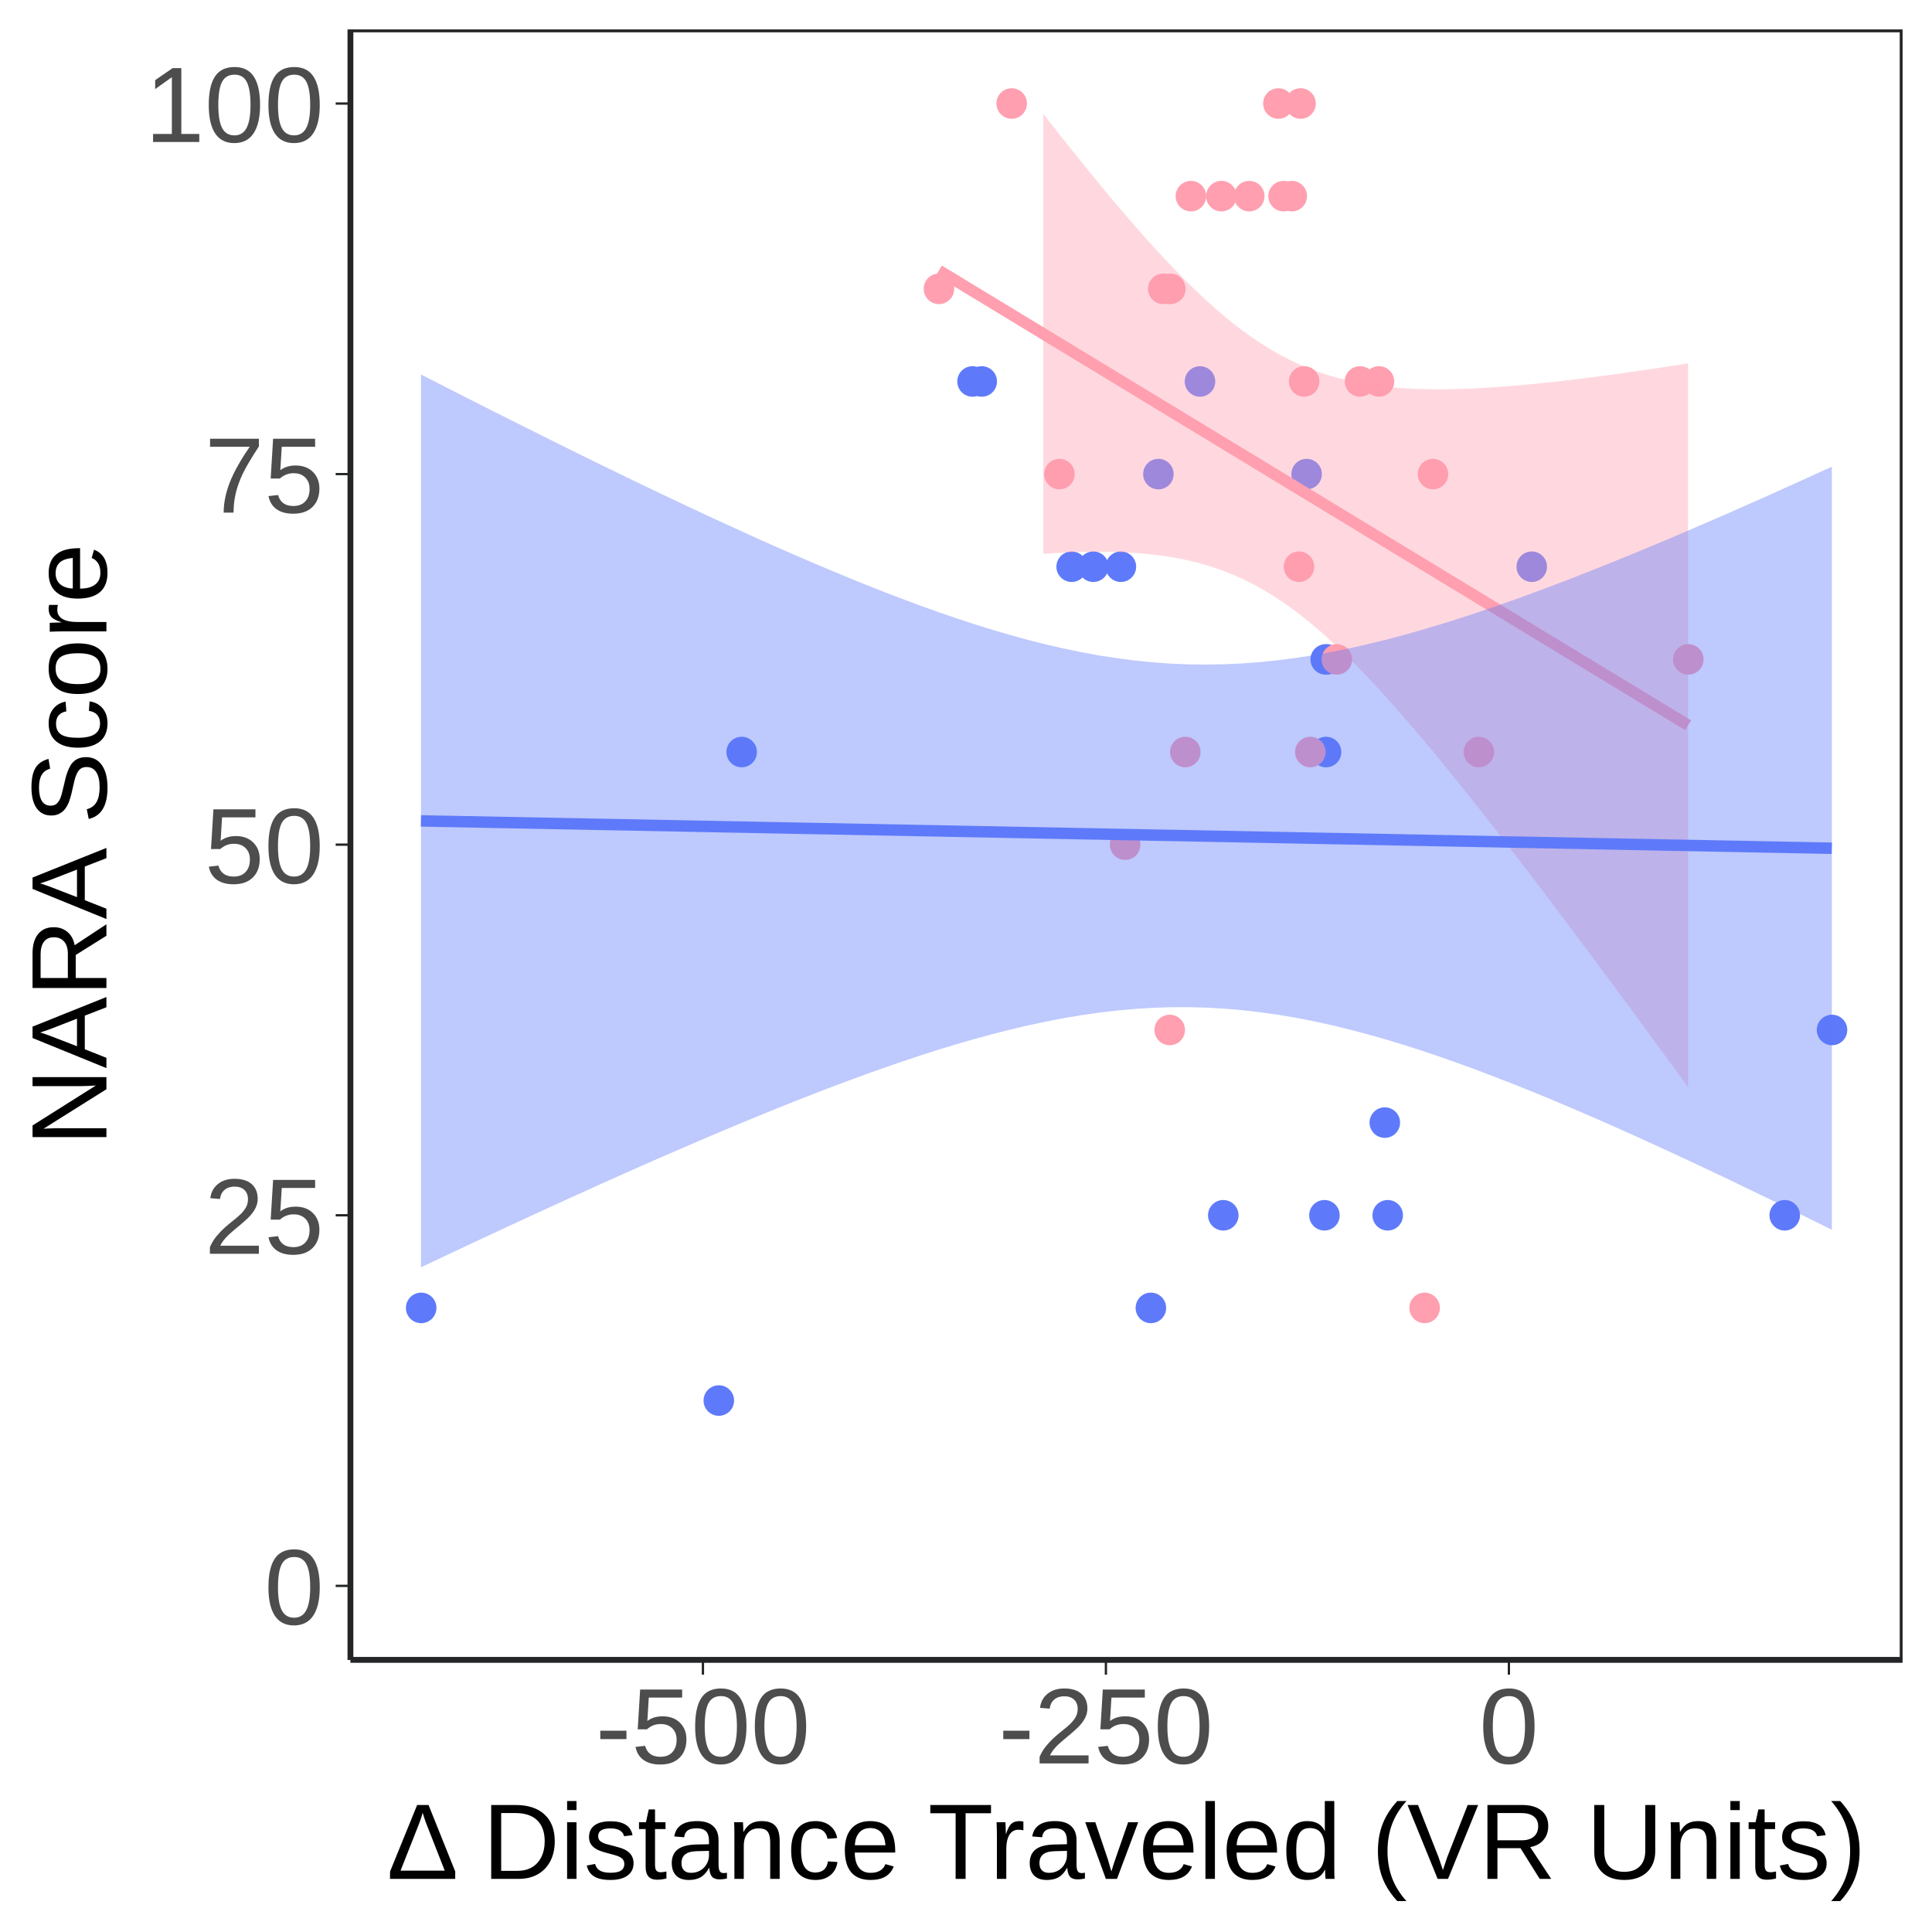
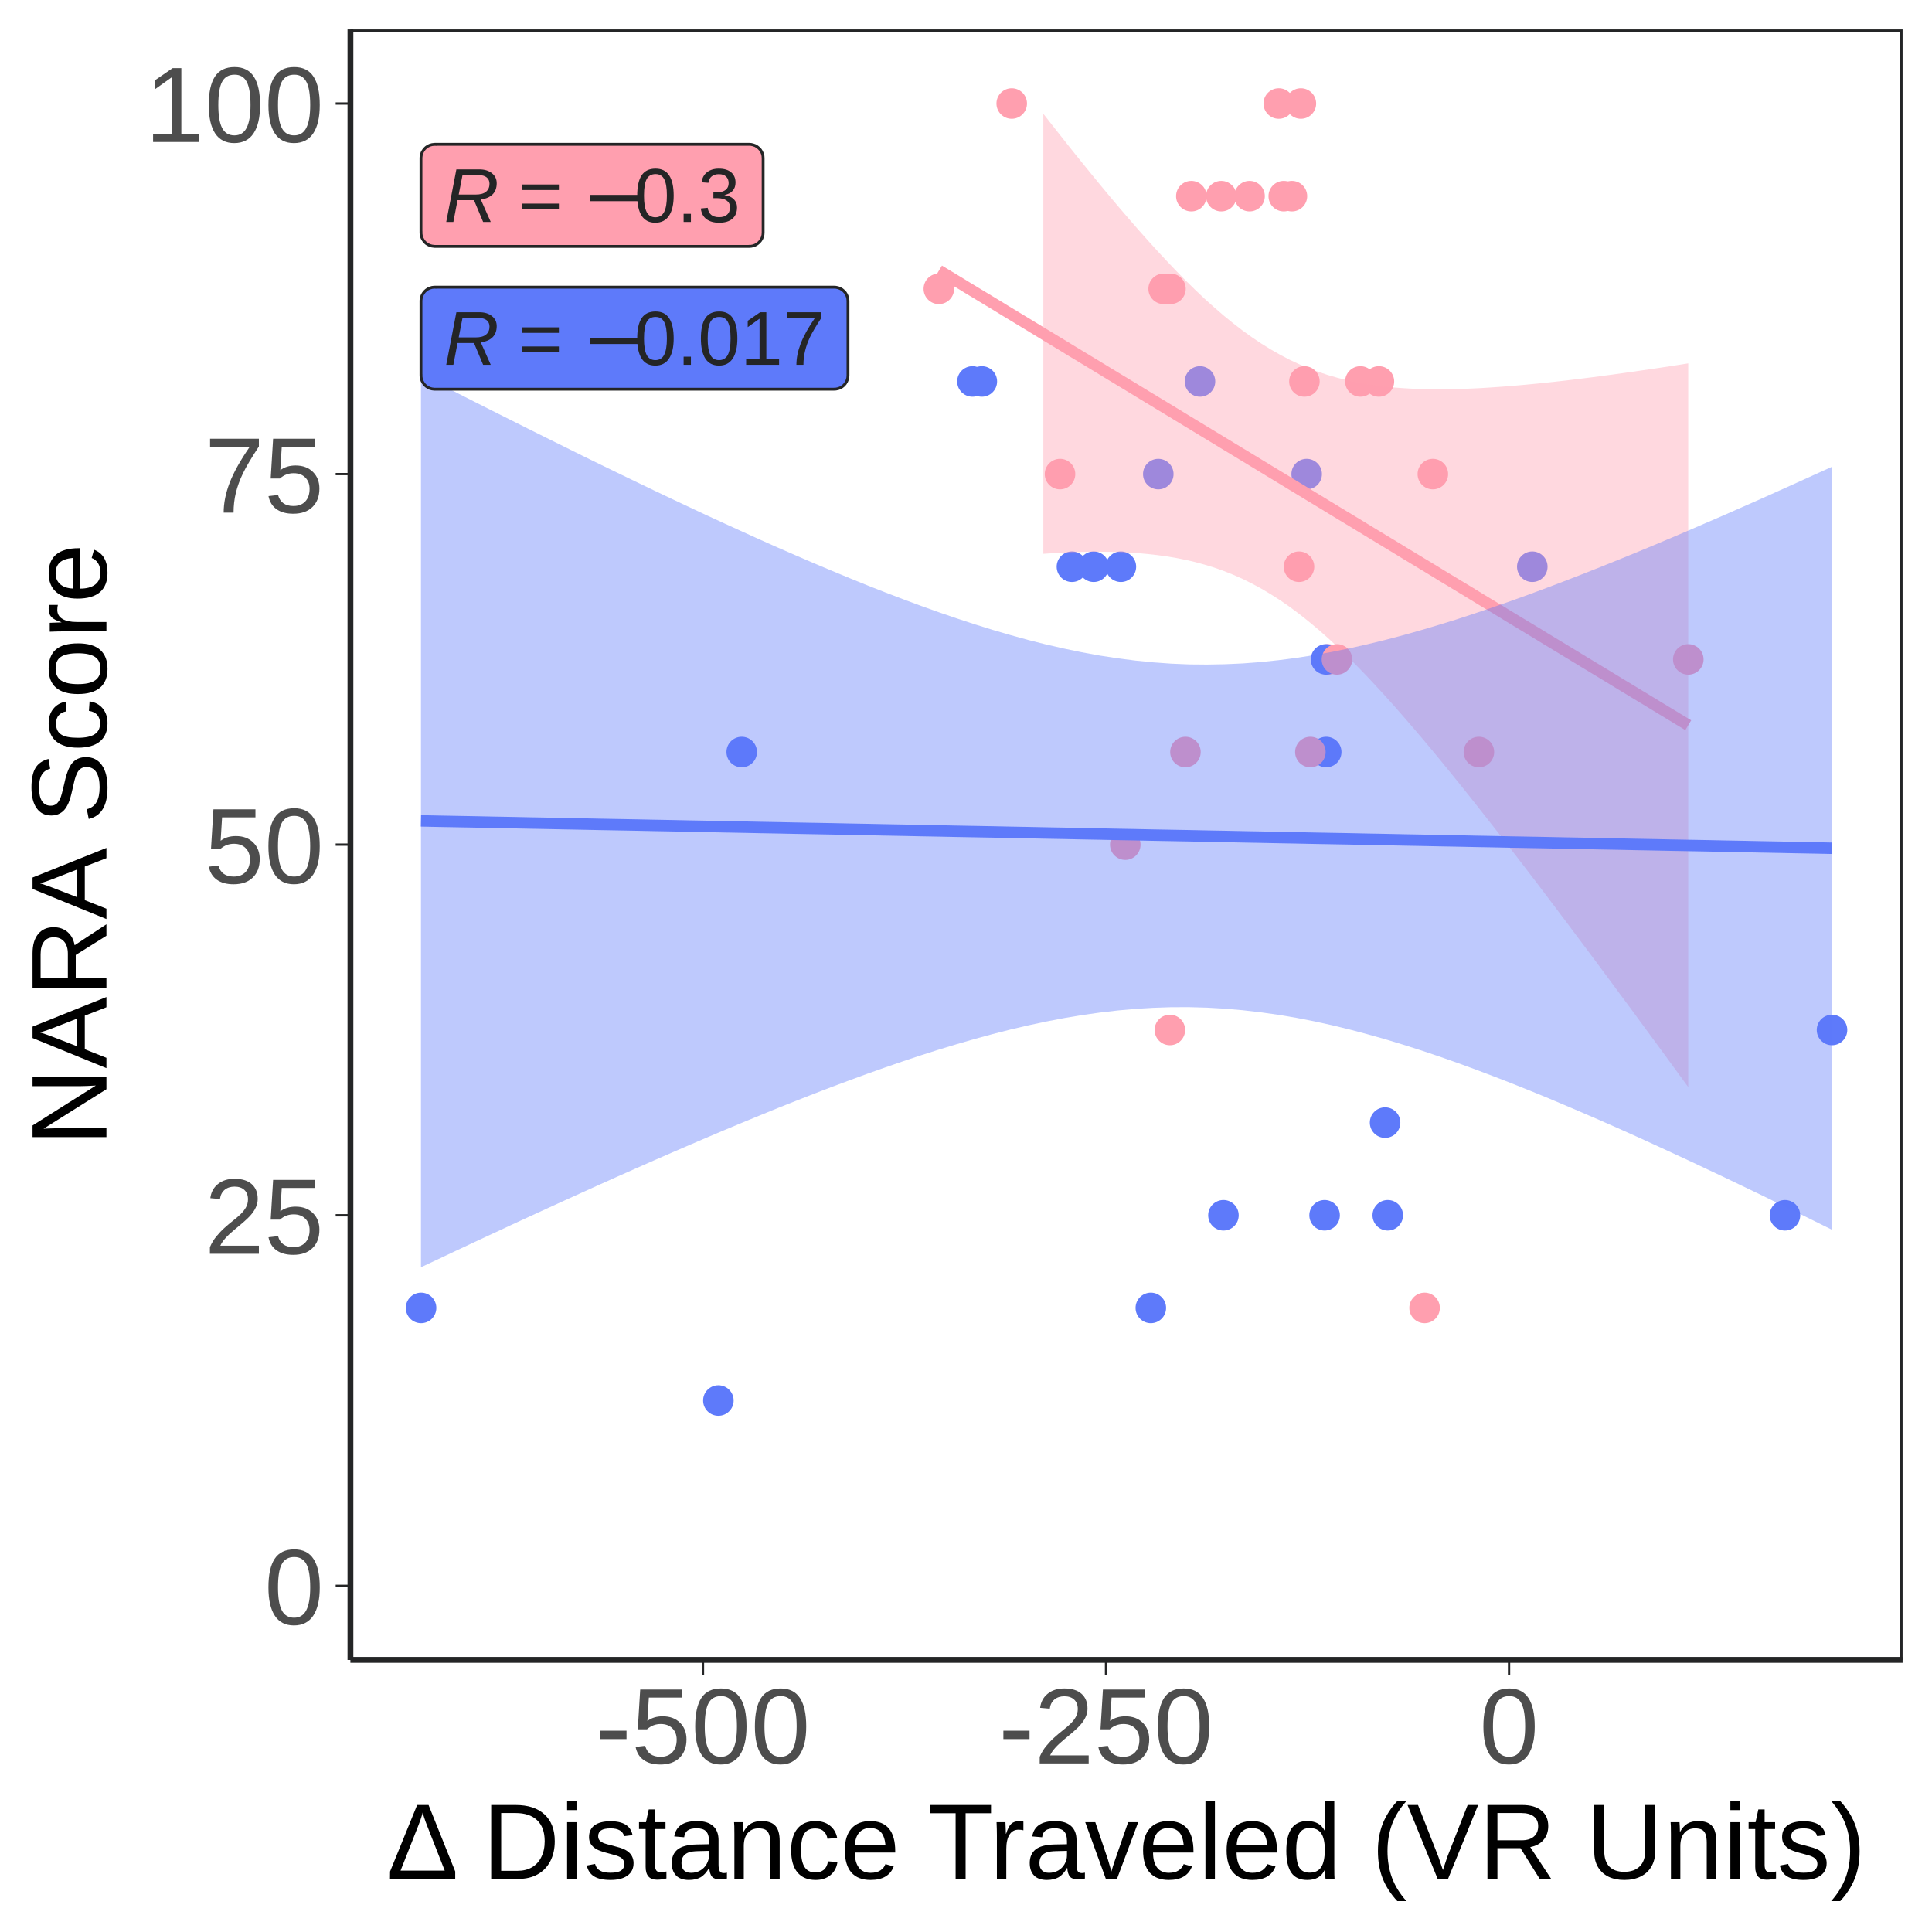
<svg xmlns="http://www.w3.org/2000/svg" class="svglite" width="360.00pt" height="360.00pt" viewBox="0 0 360.00 360.00">
  <defs>
    <style type="text/css">
    .svglite line, .svglite polyline, .svglite polygon, .svglite path, .svglite rect, .svglite circle {
      fill: none;
      stroke: #000000;
      stroke-linecap: round;
      stroke-linejoin: round;
      stroke-miterlimit: 10.00;
    }
    .svglite text {
      white-space: pre;
    }
  </style>
  </defs>
  <rect width="100%" height="100%" style="stroke: none; fill: #FFFFFF;" />
  <defs>
    <clipPath id="cpMC4wMHwzNjAuMDB8MC4wMHwzNjAuMDA=">
      <rect x="0.00" y="0.00" width="360.00" height="360.00" />
    </clipPath>
  </defs>
  <g clip-path="url(#cpMC4wMHwzNjAuMDB8MC4wMHwzNjAuMDA=)">
    <rect x="0.00" y="0.00" width="360.00" height="360.00" style="stroke-width: 1.07; stroke: #FFFFFF; fill: #FFFFFF;" />
  </g>
  <defs>
    <clipPath id="cpNjUuMjl8MzU0LjUyfDUuNDh8MzA5LjMx">
      <rect x="65.29" y="5.48" width="289.23" height="303.83" />
    </clipPath>
  </defs>
  <g clip-path="url(#cpNjUuMjl8MzU0LjUyfDUuNDh8MzA5LjMx)">
    <rect x="65.29" y="5.48" width="289.23" height="303.83" style="stroke-width: 1.07; stroke: #242526; fill: #FFFFFF;" />
-     <circle cx="217.96" cy="191.92" r="2.49" style="stroke-width: 0.71; stroke: #FF9FAF; fill: #FF9FAF;" />
-     <circle cx="238.21" cy="19.29" r="2.49" style="stroke-width: 0.71; stroke: #FF9FAF; fill: #FF9FAF;" />
-     <circle cx="197.41" cy="88.34" r="2.49" style="stroke-width: 0.71; stroke: #FF9FAF; fill: #FF9FAF;" />
-     <circle cx="243.01" cy="71.08" r="2.49" style="stroke-width: 0.71; stroke: #FF9FAF; fill: #FF9FAF;" />
-     <circle cx="221.91" cy="36.55" r="2.49" style="stroke-width: 0.71; stroke: #FF9FAF; fill: #FF9FAF;" />
-     <circle cx="247.09" cy="140.13" r="2.49" style="stroke-width: 0.71; stroke: #5E7AFA; fill: #5E7AFA;" />
+     <circle cx="217.99" cy="191.92" r="2.49" style="stroke-width: 0.71; stroke: #FF9FAF; fill: #FF9FAF;" />
+     <circle cx="238.28" cy="19.29" r="2.49" style="stroke-width: 0.71; stroke: #FF9FAF; fill: #FF9FAF;" />
+     <circle cx="197.52" cy="88.34" r="2.49" style="stroke-width: 0.71; stroke: #FF9FAF; fill: #FF9FAF;" />
+     <circle cx="243.06" cy="71.08" r="2.49" style="stroke-width: 0.71; stroke: #FF9FAF; fill: #FF9FAF;" />
+     <circle cx="221.99" cy="36.55" r="2.49" style="stroke-width: 0.71; stroke: #FF9FAF; fill: #FF9FAF;" />
+     <circle cx="247.12" cy="140.13" r="2.49" style="stroke-width: 0.71; stroke: #5E7AFA; fill: #5E7AFA;" />
    <circle cx="242.05" cy="105.60" r="2.49" style="stroke-width: 0.71; stroke: #FF9FAF; fill: #FF9FAF;" />
-     <circle cx="220.86" cy="140.13" r="2.49" style="stroke-width: 0.71; stroke: #FF9FAF; fill: #FF9FAF;" />
-     <circle cx="247.42" cy="122.87" r="2.49" style="stroke-width: 0.71; stroke: #FF9FAF; fill: #FF9FAF;" />
-     <circle cx="332.56" cy="226.45" r="2.49" style="stroke-width: 0.71; stroke: #5E7AFA; fill: #5E7AFA;" />
-     <circle cx="240.70" cy="36.55" r="2.49" style="stroke-width: 0.71; stroke: #FF9FAF; fill: #FF9FAF;" />
-     <circle cx="188.51" cy="19.29" r="2.49" style="stroke-width: 0.71; stroke: #FF9FAF; fill: #FF9FAF;" />
-     <circle cx="138.20" cy="140.13" r="2.49" style="stroke-width: 0.71; stroke: #5E7AFA; fill: #5E7AFA;" />
-     <circle cx="203.73" cy="105.60" r="2.49" style="stroke-width: 0.71; stroke: #5E7AFA; fill: #5E7AFA;" />
-     <circle cx="247.03" cy="122.87" r="2.49" style="stroke-width: 0.71; stroke: #5E7AFA; fill: #5E7AFA;" />
-     <circle cx="133.94" cy="260.97" r="2.49" style="stroke-width: 0.71; stroke: #5E7AFA; fill: #5E7AFA;" />
+     <circle cx="220.89" cy="140.13" r="2.49" style="stroke-width: 0.71; stroke: #FF9FAF; fill: #FF9FAF;" />
+     <circle cx="247.46" cy="122.87" r="2.49" style="stroke-width: 0.71; stroke: #FF9FAF; fill: #FF9FAF;" />
+     <circle cx="332.60" cy="226.45" r="2.49" style="stroke-width: 0.71; stroke: #5E7AFA; fill: #5E7AFA;" />
+     <circle cx="240.73" cy="36.55" r="2.49" style="stroke-width: 0.71; stroke: #FF9FAF; fill: #FF9FAF;" />
+     <circle cx="188.52" cy="19.29" r="2.49" style="stroke-width: 0.71; stroke: #FF9FAF; fill: #FF9FAF;" />
+     <circle cx="138.21" cy="140.13" r="2.49" style="stroke-width: 0.71; stroke: #5E7AFA; fill: #5E7AFA;" />
+     <circle cx="203.79" cy="105.60" r="2.49" style="stroke-width: 0.71; stroke: #5E7AFA; fill: #5E7AFA;" />
+     <circle cx="247.09" cy="122.87" r="2.49" style="stroke-width: 0.71; stroke: #5E7AFA; fill: #5E7AFA;" />
+     <circle cx="133.86" cy="260.97" r="2.49" style="stroke-width: 0.71; stroke: #5E7AFA; fill: #5E7AFA;" />
    <circle cx="341.37" cy="191.92" r="2.49" style="stroke-width: 0.71; stroke: #5E7AFA; fill: #5E7AFA;" />
    <circle cx="208.86" cy="105.60" r="2.49" style="stroke-width: 0.71; stroke: #5E7AFA; fill: #5E7AFA;" />
    <circle cx="223.60" cy="71.08" r="2.49" style="stroke-width: 0.71; stroke: #5E7AFA; fill: #5E7AFA;" />
-     <circle cx="199.69" cy="105.60" r="2.49" style="stroke-width: 0.71; stroke: #5E7AFA; fill: #5E7AFA;" />
-     <circle cx="174.96" cy="53.82" r="2.49" style="stroke-width: 0.71; stroke: #FF9FAF; fill: #FF9FAF;" />
-     <circle cx="243.47" cy="88.34" r="2.49" style="stroke-width: 0.71; stroke: #5E7AFA; fill: #5E7AFA;" />
-     <circle cx="246.79" cy="226.45" r="2.49" style="stroke-width: 0.71; stroke: #5E7AFA; fill: #5E7AFA;" />
-     <circle cx="253.42" cy="71.08" r="2.49" style="stroke-width: 0.71; stroke: #FF9FAF; fill: #FF9FAF;" />
-     <circle cx="216.76" cy="53.82" r="2.49" style="stroke-width: 0.71; stroke: #FF9FAF; fill: #FF9FAF;" />
+     <circle cx="199.74" cy="105.60" r="2.49" style="stroke-width: 0.71; stroke: #5E7AFA; fill: #5E7AFA;" />
+     <circle cx="174.94" cy="53.82" r="2.49" style="stroke-width: 0.71; stroke: #FF9FAF; fill: #FF9FAF;" />
+     <circle cx="243.48" cy="88.34" r="2.49" style="stroke-width: 0.71; stroke: #5E7AFA; fill: #5E7AFA;" />
+     <circle cx="246.82" cy="226.45" r="2.49" style="stroke-width: 0.71; stroke: #5E7AFA; fill: #5E7AFA;" />
+     <circle cx="253.49" cy="71.08" r="2.49" style="stroke-width: 0.71; stroke: #FF9FAF; fill: #FF9FAF;" />
+     <circle cx="216.83" cy="53.82" r="2.49" style="stroke-width: 0.71; stroke: #FF9FAF; fill: #FF9FAF;" />
    <circle cx="314.59" cy="122.87" r="2.49" style="stroke-width: 0.71; stroke: #FF9FAF; fill: #FF9FAF;" />
    <circle cx="275.57" cy="140.13" r="2.49" style="stroke-width: 0.71; stroke: #FF9FAF; fill: #FF9FAF;" />
-     <circle cx="242.34" cy="19.29" r="2.49" style="stroke-width: 0.71; stroke: #FF9FAF; fill: #FF9FAF;" />
-     <circle cx="249.10" cy="122.87" r="2.49" style="stroke-width: 0.71; stroke: #FF9FAF; fill: #FF9FAF;" />
-     <circle cx="209.65" cy="157.39" r="2.49" style="stroke-width: 0.71; stroke: #FF9FAF; fill: #FF9FAF;" />
-     <circle cx="218.08" cy="53.82" r="2.49" style="stroke-width: 0.71; stroke: #FF9FAF; fill: #FF9FAF;" />
-     <circle cx="267.01" cy="88.34" r="2.49" style="stroke-width: 0.71; stroke: #FF9FAF; fill: #FF9FAF;" />
-     <circle cx="256.95" cy="71.08" r="2.49" style="stroke-width: 0.71; stroke: #FF9FAF; fill: #FF9FAF;" />
-     <circle cx="244.16" cy="140.13" r="2.49" style="stroke-width: 0.71; stroke: #FF9FAF; fill: #FF9FAF;" />
-     <circle cx="265.46" cy="243.71" r="2.49" style="stroke-width: 0.71; stroke: #FF9FAF; fill: #FF9FAF;" />
-     <circle cx="182.93" cy="71.08" r="2.49" style="stroke-width: 0.71; stroke: #5E7AFA; fill: #5E7AFA;" />
-     <circle cx="214.45" cy="243.71" r="2.49" style="stroke-width: 0.71; stroke: #5E7AFA; fill: #5E7AFA;" />
-     <circle cx="285.42" cy="105.60" r="2.49" style="stroke-width: 0.71; stroke: #5E7AFA; fill: #5E7AFA;" />
-     <circle cx="181.22" cy="71.08" r="2.49" style="stroke-width: 0.71; stroke: #5E7AFA; fill: #5E7AFA;" />
-     <circle cx="258.04" cy="209.18" r="2.49" style="stroke-width: 0.71; stroke: #5E7AFA; fill: #5E7AFA;" />
-     <circle cx="227.94" cy="226.45" r="2.49" style="stroke-width: 0.71; stroke: #5E7AFA; fill: #5E7AFA;" />
-     <circle cx="215.85" cy="88.34" r="2.49" style="stroke-width: 0.71; stroke: #5E7AFA; fill: #5E7AFA;" />
-     <circle cx="258.58" cy="226.45" r="2.49" style="stroke-width: 0.71; stroke: #5E7AFA; fill: #5E7AFA;" />
-     <circle cx="78.48" cy="243.71" r="2.49" style="stroke-width: 0.71; stroke: #5E7AFA; fill: #5E7AFA;" />
-     <circle cx="232.78" cy="36.55" r="2.49" style="stroke-width: 0.71; stroke: #FF9FAF; fill: #FF9FAF;" />
-     <circle cx="239.18" cy="36.55" r="2.49" style="stroke-width: 0.71; stroke: #FF9FAF; fill: #FF9FAF;" />
-     <circle cx="227.59" cy="36.55" r="2.49" style="stroke-width: 0.71; stroke: #FF9FAF; fill: #FF9FAF;" />
-     <polygon points="194.40,21.20 196.16,23.46 197.93,25.70 199.70,27.92 201.46,30.12 203.23,32.30 205.00,34.45 206.76,36.58 208.53,38.68 210.30,40.74 212.07,42.77 213.83,44.76 215.60,46.71 217.37,48.61 219.13,50.46 220.90,52.26 222.67,53.99 224.43,55.66 226.20,57.25 227.97,58.78 229.73,60.22 231.50,61.58 233.27,62.85 235.04,64.04 236.80,65.13 238.57,66.14 240.34,67.06 242.10,67.89 243.87,68.63 245.64,69.29 247.40,69.88 249.17,70.39 250.94,70.84 252.71,71.22 254.47,71.54 256.24,71.81 258.01,72.03 259.77,72.21 261.54,72.34 263.31,72.44 265.07,72.50 266.84,72.54 268.61,72.54 270.37,72.52 272.14,72.48 273.91,72.41 275.68,72.33 277.44,72.22 279.21,72.10 280.98,71.97 282.74,71.82 284.51,71.66 286.28,71.49 288.04,71.31 289.81,71.12 291.58,70.92 293.34,70.71 295.11,70.49 296.88,70.27 298.65,70.03 300.41,69.80 302.18,69.55 303.95,69.30 305.71,69.05 307.48,68.79 309.25,68.53 311.01,68.26 312.78,67.99 314.55,67.71 314.55,202.56 312.78,200.14 311.01,197.72 309.25,195.31 307.48,192.90 305.71,190.49 303.95,188.09 302.18,185.70 300.41,183.31 298.65,180.93 296.88,178.55 295.11,176.18 293.34,173.82 291.58,171.47 289.81,169.12 288.04,166.78 286.28,164.45 284.51,162.14 282.74,159.83 280.98,157.54 279.21,155.26 277.44,153.00 275.68,150.75 273.91,148.52 272.14,146.31 270.37,144.12 268.61,141.95 266.84,139.81 265.07,137.70 263.31,135.62 261.54,133.57 259.77,131.56 258.01,129.59 256.24,127.67 254.47,125.79 252.71,123.97 250.94,122.21 249.17,120.51 247.40,118.87 245.64,117.31 243.87,115.83 242.10,114.43 240.34,113.11 238.57,111.88 236.80,110.75 235.04,109.70 233.27,108.74 231.50,107.86 229.73,107.08 227.97,106.38 226.20,105.75 224.43,105.21 222.67,104.73 220.90,104.32 219.13,103.97 217.37,103.67 215.60,103.43 213.83,103.23 212.07,103.07 210.30,102.96 208.53,102.88 206.76,102.83 205.00,102.81 203.23,102.82 201.46,102.85 199.70,102.91 197.93,102.99 196.16,103.08 194.40,103.19 " style="stroke-width: 0.00; stroke: none; stroke-linecap: butt; fill: #FF9FAF; fill-opacity: 0.40;" />
-     <polyline points="194.40,21.20 196.16,23.46 197.93,25.70 199.70,27.92 201.46,30.12 203.23,32.30 205.00,34.45 206.76,36.58 208.53,38.68 210.30,40.74 212.07,42.77 213.83,44.76 215.60,46.71 217.37,48.61 219.13,50.46 220.90,52.26 222.67,53.99 224.43,55.66 226.20,57.25 227.97,58.78 229.73,60.22 231.50,61.58 233.27,62.85 235.04,64.04 236.80,65.13 238.57,66.14 240.34,67.06 242.10,67.89 243.87,68.63 245.64,69.29 247.40,69.88 249.17,70.39 250.94,70.84 252.71,71.22 254.47,71.54 256.24,71.81 258.01,72.03 259.77,72.21 261.54,72.34 263.31,72.44 265.07,72.50 266.84,72.54 268.61,72.54 270.37,72.52 272.14,72.48 273.91,72.41 275.68,72.33 277.44,72.22 279.21,72.10 280.98,71.97 282.74,71.82 284.51,71.66 286.28,71.49 288.04,71.31 289.81,71.12 291.58,70.92 293.34,70.71 295.11,70.49 296.88,70.27 298.65,70.03 300.41,69.80 302.18,69.55 303.95,69.30 305.71,69.05 307.48,68.79 309.25,68.53 311.01,68.26 312.78,67.99 314.55,67.71 " style="stroke-width: 2.13; stroke: none; stroke-linecap: butt;" />
-     <polyline points="314.55,202.56 312.78,200.14 311.01,197.72 309.25,195.31 307.48,192.90 305.71,190.49 303.95,188.09 302.18,185.70 300.41,183.31 298.65,180.93 296.88,178.55 295.11,176.18 293.34,173.82 291.58,171.47 289.81,169.12 288.04,166.78 286.28,164.45 284.51,162.14 282.74,159.83 280.98,157.54 279.21,155.26 277.44,153.00 275.68,150.75 273.91,148.52 272.14,146.31 270.37,144.12 268.61,141.95 266.84,139.81 265.07,137.70 263.31,135.62 261.54,133.57 259.77,131.56 258.01,129.59 256.24,127.67 254.47,125.79 252.71,123.97 250.94,122.21 249.17,120.51 247.40,118.87 245.64,117.31 243.87,115.83 242.10,114.43 240.34,113.11 238.57,111.88 236.80,110.75 235.04,109.70 233.27,108.74 231.50,107.86 229.73,107.08 227.97,106.38 226.20,105.75 224.43,105.21 222.67,104.73 220.90,104.32 219.13,103.97 217.37,103.67 215.60,103.43 213.83,103.23 212.07,103.07 210.30,102.96 208.53,102.88 206.76,102.83 205.00,102.81 203.23,102.82 201.46,102.85 199.70,102.91 197.93,102.99 196.16,103.08 194.40,103.19 " style="stroke-width: 2.13; stroke: none; stroke-linecap: butt;" />
-     <polyline points="174.96,50.40 176.73,51.47 178.49,52.54 180.26,53.62 182.03,54.69 183.79,55.76 185.56,56.83 187.33,57.91 189.10,58.98 190.86,60.05 192.63,61.12 194.40,62.20 196.16,63.27 197.93,64.34 199.70,65.42 201.46,66.49 203.23,67.56 205.00,68.63 206.76,69.71 208.53,70.78 210.30,71.85 212.07,72.92 213.83,74.00 215.60,75.07 217.37,76.14 219.13,77.21 220.90,78.29 222.67,79.36 224.43,80.43 226.20,81.50 227.97,82.58 229.73,83.65 231.50,84.72 233.27,85.79 235.04,86.87 236.80,87.94 238.57,89.01 240.34,90.09 242.10,91.16 243.87,92.23 245.64,93.30 247.40,94.38 249.17,95.45 250.94,96.52 252.71,97.59 254.47,98.67 256.24,99.74 258.01,100.81 259.77,101.88 261.54,102.96 263.31,104.03 265.07,105.10 266.84,106.17 268.61,107.25 270.37,108.32 272.14,109.39 273.91,110.46 275.68,111.54 277.44,112.61 279.21,113.68 280.98,114.76 282.74,115.83 284.51,116.90 286.28,117.97 288.04,119.05 289.81,120.12 291.58,121.19 293.34,122.26 295.11,123.34 296.88,124.41 298.65,125.48 300.41,126.55 302.18,127.63 303.95,128.70 305.71,129.77 307.48,130.84 309.25,131.92 311.01,132.99 312.78,134.06 314.55,135.13 " style="stroke-width: 2.13; stroke: #FF9FAF; stroke-linecap: butt;" />
-     <polygon points="78.44,69.78 81.77,71.48 85.10,73.18 88.42,74.87 91.75,76.55 95.08,78.22 98.41,79.89 101.73,81.55 105.06,83.20 108.39,84.85 111.72,86.48 115.05,88.10 118.37,89.71 121.70,91.31 125.03,92.89 128.36,94.46 131.68,96.02 135.01,97.55 138.34,99.07 141.67,100.58 144.99,102.06 148.32,103.51 151.65,104.95 154.98,106.35 158.31,107.73 161.63,109.08 164.96,110.39 168.29,111.66 171.62,112.90 174.94,114.09 178.27,115.23 181.60,116.32 184.93,117.36 188.26,118.33 191.58,119.25 194.91,120.09 198.24,120.85 201.57,121.54 204.89,122.15 208.22,122.66 211.55,123.09 214.88,123.42 218.21,123.66 221.53,123.80 224.86,123.83 228.19,123.77 231.52,123.62 234.84,123.37 238.17,123.02 241.50,122.59 244.83,122.07 248.15,121.47 251.48,120.79 254.81,120.04 258.14,119.23 261.47,118.35 264.79,117.41 268.12,116.42 271.45,115.39 274.78,114.30 278.10,113.17 281.43,112.01 284.76,110.81 288.09,109.57 291.42,108.31 294.74,107.02 298.07,105.70 301.40,104.36 304.73,103.00 308.05,101.62 311.38,100.22 314.71,98.80 318.04,97.36 321.37,95.92 324.69,94.45 328.02,92.98 331.35,91.49 334.68,89.99 338.00,88.48 341.33,86.97 341.33,229.15 338.00,227.50 334.68,225.86 331.35,224.24 328.02,222.62 324.69,221.02 321.37,219.42 318.04,217.85 314.71,216.28 311.38,214.74 308.05,213.21 304.73,211.69 301.40,210.20 298.07,208.73 294.74,207.29 291.42,205.87 288.09,204.47 284.76,203.11 281.43,201.78 278.10,200.49 274.78,199.23 271.45,198.02 268.12,196.85 264.79,195.73 261.47,194.67 258.14,193.66 254.81,192.72 251.48,191.84 248.15,191.03 244.83,190.30 241.50,189.65 238.17,189.09 234.84,188.62 231.52,188.24 228.19,187.95 224.86,187.76 221.53,187.67 218.21,187.68 214.88,187.79 211.55,187.99 208.22,188.29 204.89,188.68 201.57,189.15 198.24,189.71 194.91,190.35 191.58,191.06 188.26,191.84 184.93,192.69 181.60,193.60 178.27,194.56 174.94,195.57 171.62,196.63 168.29,197.74 164.96,198.89 161.63,200.07 158.31,201.29 154.98,202.53 151.65,203.81 148.32,205.12 144.99,206.44 141.67,207.80 138.34,209.17 135.01,210.56 131.68,211.97 128.36,213.40 125.03,214.84 121.70,216.29 118.37,217.76 115.05,219.24 111.72,220.73 108.39,222.24 105.06,223.75 101.73,225.27 98.41,226.80 95.08,228.34 91.75,229.89 88.42,231.44 85.10,233.00 81.77,234.57 78.44,236.14 " style="stroke-width: 0.00; stroke: none; stroke-linecap: butt; fill: #5E7AFA; fill-opacity: 0.40;" />
-     <polyline points="78.44,69.78 81.77,71.48 85.10,73.18 88.42,74.87 91.75,76.55 95.08,78.22 98.41,79.89 101.73,81.55 105.06,83.20 108.39,84.85 111.72,86.48 115.05,88.10 118.37,89.71 121.70,91.31 125.03,92.89 128.36,94.46 131.68,96.02 135.01,97.55 138.34,99.07 141.67,100.58 144.99,102.06 148.32,103.51 151.65,104.95 154.98,106.35 158.31,107.73 161.63,109.08 164.96,110.39 168.29,111.66 171.62,112.90 174.94,114.09 178.27,115.23 181.60,116.32 184.93,117.36 188.26,118.33 191.58,119.25 194.91,120.09 198.24,120.85 201.57,121.54 204.89,122.15 208.22,122.66 211.55,123.09 214.88,123.42 218.21,123.66 221.53,123.80 224.86,123.83 228.19,123.77 231.52,123.62 234.84,123.37 238.17,123.02 241.50,122.59 244.83,122.07 248.15,121.47 251.48,120.79 254.81,120.04 258.14,119.23 261.47,118.35 264.79,117.41 268.12,116.42 271.45,115.39 274.78,114.30 278.10,113.17 281.43,112.01 284.76,110.81 288.09,109.57 291.42,108.31 294.74,107.02 298.07,105.70 301.40,104.36 304.73,103.00 308.05,101.62 311.38,100.22 314.71,98.80 318.04,97.36 321.37,95.92 324.69,94.45 328.02,92.98 331.35,91.49 334.68,89.99 338.00,88.48 341.33,86.97 " style="stroke-width: 2.13; stroke: none; stroke-linecap: butt;" />
-     <polyline points="341.33,229.15 338.00,227.50 334.68,225.86 331.35,224.24 328.02,222.62 324.69,221.02 321.37,219.42 318.04,217.85 314.71,216.28 311.38,214.74 308.05,213.21 304.73,211.69 301.40,210.20 298.07,208.73 294.74,207.29 291.42,205.87 288.09,204.47 284.76,203.11 281.43,201.78 278.10,200.49 274.78,199.23 271.45,198.02 268.12,196.85 264.79,195.73 261.47,194.67 258.14,193.66 254.81,192.72 251.48,191.84 248.15,191.03 244.83,190.30 241.50,189.65 238.17,189.09 234.84,188.62 231.52,188.24 228.19,187.95 224.86,187.76 221.53,187.67 218.21,187.68 214.88,187.79 211.55,187.99 208.22,188.29 204.89,188.68 201.57,189.15 198.24,189.71 194.91,190.35 191.58,191.06 188.26,191.84 184.93,192.69 181.60,193.60 178.27,194.56 174.94,195.57 171.62,196.63 168.29,197.74 164.96,198.89 161.63,200.07 158.31,201.29 154.98,202.53 151.65,203.81 148.32,205.12 144.99,206.44 141.67,207.80 138.34,209.17 135.01,210.56 131.68,211.97 128.36,213.40 125.03,214.84 121.70,216.29 118.37,217.76 115.05,219.24 111.72,220.73 108.39,222.24 105.06,223.75 101.73,225.27 98.41,226.80 95.08,228.34 91.75,229.89 88.42,231.44 85.10,233.00 81.77,234.57 78.44,236.14 " style="stroke-width: 2.13; stroke: none; stroke-linecap: butt;" />
-     <polyline points="78.44,152.96 81.77,153.03 85.10,153.09 88.42,153.15 91.75,153.22 95.08,153.28 98.41,153.35 101.73,153.41 105.06,153.48 108.39,153.54 111.72,153.61 115.05,153.67 118.37,153.73 121.70,153.80 125.03,153.86 128.36,153.93 131.68,153.99 135.01,154.06 138.34,154.12 141.67,154.19 144.99,154.25 148.32,154.32 151.65,154.38 154.98,154.44 158.31,154.51 161.63,154.57 164.96,154.64 168.29,154.70 171.62,154.77 174.94,154.83 178.27,154.90 181.60,154.96 184.93,155.02 188.26,155.09 191.58,155.15 194.91,155.22 198.24,155.28 201.57,155.35 204.89,155.41 208.22,155.48 211.55,155.54 214.88,155.61 218.21,155.67 221.53,155.73 224.86,155.80 228.19,155.86 231.52,155.93 234.84,155.99 238.17,156.06 241.50,156.12 244.83,156.19 248.15,156.25 251.48,156.31 254.81,156.38 258.14,156.44 261.47,156.51 264.79,156.57 268.12,156.64 271.45,156.70 274.78,156.77 278.10,156.83 281.43,156.90 284.76,156.96 288.09,157.02 291.42,157.09 294.74,157.15 298.07,157.22 301.40,157.28 304.73,157.35 308.05,157.41 311.38,157.48 314.71,157.54 318.04,157.60 321.37,157.67 324.69,157.73 328.02,157.80 331.35,157.86 334.68,157.93 338.00,157.99 341.33,158.06 " style="stroke-width: 2.13; stroke: #5E7AFA; stroke-linecap: butt;" />
+     <circle cx="242.40" cy="19.29" r="2.49" style="stroke-width: 0.71; stroke: #FF9FAF; fill: #FF9FAF;" />
+     <circle cx="249.12" cy="122.87" r="2.49" style="stroke-width: 0.71; stroke: #FF9FAF; fill: #FF9FAF;" />
+     <circle cx="209.68" cy="157.39" r="2.49" style="stroke-width: 0.71; stroke: #FF9FAF; fill: #FF9FAF;" />
+     <circle cx="218.10" cy="53.82" r="2.49" style="stroke-width: 0.71; stroke: #FF9FAF; fill: #FF9FAF;" />
+     <circle cx="266.99" cy="88.34" r="2.49" style="stroke-width: 0.71; stroke: #FF9FAF; fill: #FF9FAF;" />
+     <circle cx="256.94" cy="71.08" r="2.49" style="stroke-width: 0.71; stroke: #FF9FAF; fill: #FF9FAF;" />
+     <circle cx="244.17" cy="140.13" r="2.49" style="stroke-width: 0.71; stroke: #FF9FAF; fill: #FF9FAF;" />
+     <circle cx="265.45" cy="243.71" r="2.49" style="stroke-width: 0.71; stroke: #FF9FAF; fill: #FF9FAF;" />
+     <circle cx="182.95" cy="71.08" r="2.49" style="stroke-width: 0.71; stroke: #5E7AFA; fill: #5E7AFA;" />
+     <circle cx="214.44" cy="243.71" r="2.49" style="stroke-width: 0.71; stroke: #5E7AFA; fill: #5E7AFA;" />
+     <circle cx="285.52" cy="105.60" r="2.49" style="stroke-width: 0.71; stroke: #5E7AFA; fill: #5E7AFA;" />
+     <circle cx="181.20" cy="71.08" r="2.49" style="stroke-width: 0.71; stroke: #5E7AFA; fill: #5E7AFA;" />
+     <circle cx="258.09" cy="209.18" r="2.49" style="stroke-width: 0.71; stroke: #5E7AFA; fill: #5E7AFA;" />
+     <circle cx="227.97" cy="226.45" r="2.49" style="stroke-width: 0.71; stroke: #5E7AFA; fill: #5E7AFA;" />
+     <circle cx="215.83" cy="88.34" r="2.49" style="stroke-width: 0.71; stroke: #5E7AFA; fill: #5E7AFA;" />
+     <circle cx="258.59" cy="226.45" r="2.49" style="stroke-width: 0.71; stroke: #5E7AFA; fill: #5E7AFA;" />
+     <circle cx="78.46" cy="243.71" r="2.49" style="stroke-width: 0.71; stroke: #5E7AFA; fill: #5E7AFA;" />
+     <circle cx="232.84" cy="36.55" r="2.49" style="stroke-width: 0.71; stroke: #FF9FAF; fill: #FF9FAF;" />
+     <circle cx="239.21" cy="36.55" r="2.49" style="stroke-width: 0.71; stroke: #FF9FAF; fill: #FF9FAF;" />
+     <circle cx="227.57" cy="36.55" r="2.49" style="stroke-width: 0.71; stroke: #FF9FAF; fill: #FF9FAF;" />
+     <polygon points="194.41,21.20 196.18,23.46 197.95,25.70 199.71,27.92 201.48,30.12 203.25,32.30 205.01,34.45 206.78,36.58 208.55,38.68 210.32,40.74 212.08,42.77 213.85,44.76 215.62,46.71 217.39,48.61 219.15,50.46 220.92,52.26 222.69,53.99 224.45,55.66 226.22,57.25 227.99,58.78 229.76,60.22 231.52,61.58 233.29,62.85 235.06,64.04 236.82,65.13 238.59,66.14 240.36,67.06 242.13,67.89 243.89,68.63 245.66,69.29 247.43,69.88 249.19,70.39 250.96,70.84 252.73,71.22 254.50,71.54 256.26,71.81 258.03,72.03 259.80,72.21 261.56,72.34 263.33,72.44 265.10,72.50 266.87,72.54 268.63,72.54 270.40,72.52 272.17,72.48 273.94,72.41 275.70,72.33 277.47,72.22 279.24,72.10 281.00,71.97 282.77,71.82 284.54,71.66 286.31,71.49 288.07,71.31 289.84,71.12 291.61,70.92 293.37,70.71 295.14,70.49 296.91,70.27 298.68,70.03 300.44,69.80 302.21,69.55 303.98,69.30 305.74,69.05 307.51,68.79 309.28,68.53 311.05,68.26 312.81,67.99 314.58,67.71 314.58,202.56 312.81,200.14 311.05,197.72 309.28,195.31 307.51,192.90 305.74,190.49 303.98,188.09 302.21,185.70 300.44,183.31 298.68,180.93 296.91,178.55 295.14,176.18 293.37,173.82 291.61,171.47 289.84,169.12 288.07,166.78 286.31,164.45 284.54,162.14 282.77,159.83 281.00,157.54 279.24,155.26 277.47,153.00 275.70,150.75 273.94,148.52 272.17,146.31 270.40,144.12 268.63,141.95 266.87,139.81 265.10,137.70 263.33,135.62 261.56,133.57 259.80,131.56 258.03,129.59 256.26,127.67 254.50,125.79 252.73,123.97 250.96,122.21 249.19,120.51 247.43,118.87 245.66,117.31 243.89,115.83 242.13,114.43 240.36,113.11 238.59,111.88 236.82,110.75 235.06,109.70 233.29,108.74 231.52,107.86 229.76,107.08 227.99,106.38 226.22,105.75 224.45,105.21 222.69,104.73 220.92,104.32 219.15,103.97 217.39,103.67 215.62,103.43 213.85,103.23 212.08,103.07 210.32,102.96 208.55,102.88 206.78,102.83 205.01,102.81 203.25,102.82 201.48,102.85 199.71,102.91 197.95,102.99 196.18,103.08 194.41,103.19 " style="stroke-width: 0.00; stroke: none; stroke-linecap: butt; fill: #FF9FAF; fill-opacity: 0.40;" />
+     <polyline points="194.41,21.20 196.18,23.46 197.95,25.70 199.71,27.92 201.48,30.12 203.25,32.30 205.01,34.45 206.78,36.58 208.55,38.68 210.32,40.74 212.08,42.77 213.85,44.76 215.62,46.71 217.39,48.61 219.15,50.46 220.92,52.26 222.69,53.99 224.45,55.66 226.22,57.25 227.99,58.78 229.76,60.22 231.52,61.58 233.29,62.85 235.06,64.04 236.82,65.13 238.59,66.14 240.36,67.06 242.13,67.89 243.89,68.63 245.66,69.29 247.43,69.88 249.19,70.39 250.96,70.84 252.73,71.22 254.50,71.54 256.26,71.81 258.03,72.03 259.80,72.21 261.56,72.34 263.33,72.44 265.10,72.50 266.87,72.54 268.63,72.54 270.40,72.52 272.17,72.48 273.94,72.41 275.70,72.33 277.47,72.22 279.24,72.10 281.00,71.97 282.77,71.82 284.54,71.66 286.31,71.49 288.07,71.31 289.84,71.12 291.61,70.92 293.37,70.71 295.14,70.49 296.91,70.27 298.68,70.03 300.44,69.80 302.21,69.55 303.98,69.30 305.74,69.05 307.51,68.79 309.28,68.53 311.05,68.26 312.81,67.99 314.58,67.71 " style="stroke-width: 2.13; stroke: none; stroke-linecap: butt;" />
+     <polyline points="314.58,202.56 312.81,200.14 311.05,197.72 309.28,195.31 307.51,192.90 305.74,190.49 303.98,188.09 302.21,185.70 300.44,183.31 298.68,180.93 296.91,178.55 295.14,176.18 293.37,173.82 291.61,171.47 289.84,169.12 288.07,166.78 286.31,164.45 284.54,162.14 282.77,159.83 281.00,157.54 279.24,155.26 277.47,153.00 275.70,150.75 273.94,148.52 272.17,146.31 270.40,144.12 268.63,141.95 266.87,139.81 265.10,137.70 263.33,135.62 261.56,133.57 259.80,131.56 258.03,129.59 256.26,127.67 254.50,125.79 252.73,123.97 250.96,122.21 249.19,120.51 247.43,118.87 245.66,117.31 243.89,115.83 242.13,114.43 240.36,113.11 238.59,111.88 236.82,110.75 235.06,109.70 233.29,108.74 231.52,107.86 229.76,107.08 227.99,106.38 226.22,105.75 224.45,105.21 222.69,104.73 220.92,104.32 219.15,103.97 217.39,103.67 215.62,103.43 213.85,103.23 212.08,103.07 210.32,102.96 208.55,102.88 206.78,102.83 205.01,102.81 203.25,102.82 201.48,102.85 199.71,102.91 197.95,102.99 196.18,103.08 194.41,103.19 " style="stroke-width: 2.13; stroke: none; stroke-linecap: butt;" />
+     <polyline points="174.97,50.40 176.74,51.47 178.51,52.54 180.27,53.62 182.04,54.69 183.81,55.76 185.58,56.83 187.34,57.91 189.11,58.98 190.88,60.05 192.64,61.12 194.41,62.20 196.18,63.27 197.95,64.34 199.71,65.42 201.48,66.49 203.25,67.56 205.01,68.63 206.78,69.71 208.55,70.78 210.32,71.85 212.08,72.92 213.85,74.00 215.62,75.07 217.39,76.14 219.15,77.21 220.92,78.29 222.69,79.36 224.45,80.43 226.22,81.50 227.99,82.58 229.76,83.65 231.52,84.72 233.29,85.79 235.06,86.87 236.82,87.94 238.59,89.01 240.36,90.09 242.13,91.16 243.89,92.23 245.66,93.30 247.43,94.38 249.19,95.45 250.96,96.52 252.73,97.59 254.50,98.67 256.26,99.74 258.03,100.81 259.80,101.88 261.56,102.96 263.33,104.03 265.10,105.10 266.87,106.17 268.63,107.25 270.40,108.32 272.17,109.39 273.94,110.46 275.70,111.54 277.47,112.61 279.24,113.68 281.00,114.76 282.77,115.83 284.54,116.90 286.31,117.97 288.07,119.05 289.84,120.12 291.61,121.19 293.37,122.26 295.14,123.34 296.91,124.41 298.68,125.48 300.44,126.55 302.21,127.63 303.98,128.70 305.74,129.77 307.51,130.84 309.28,131.92 311.05,132.99 312.81,134.06 314.58,135.13 " style="stroke-width: 2.13; stroke: #FF9FAF; stroke-linecap: butt;" />
+     <polygon points="78.44,69.78 81.77,71.48 85.10,73.18 88.42,74.87 91.75,76.55 95.08,78.22 98.41,79.89 101.74,81.55 105.07,83.20 108.39,84.85 111.72,86.48 115.05,88.10 118.38,89.71 121.71,91.31 125.03,92.89 128.36,94.46 131.69,96.02 135.02,97.55 138.35,99.07 141.68,100.58 145.00,102.06 148.33,103.51 151.66,104.95 154.99,106.35 158.32,107.73 161.64,109.08 164.97,110.39 168.30,111.66 171.63,112.90 174.96,114.09 178.29,115.23 181.61,116.32 184.94,117.36 188.27,118.33 191.60,119.25 194.93,120.09 198.26,120.85 201.58,121.54 204.91,122.15 208.24,122.66 211.57,123.09 214.90,123.42 218.22,123.66 221.55,123.80 224.88,123.83 228.21,123.77 231.54,123.62 234.87,123.37 238.19,123.02 241.52,122.59 244.85,122.07 248.18,121.47 251.51,120.79 254.83,120.04 258.16,119.23 261.49,118.35 264.82,117.41 268.15,116.42 271.48,115.39 274.80,114.30 278.13,113.17 281.46,112.01 284.79,110.81 288.12,109.57 291.44,108.31 294.77,107.02 298.10,105.70 301.43,104.36 304.76,103.00 308.09,101.62 311.41,100.22 314.74,98.80 318.07,97.36 321.40,95.92 324.73,94.45 328.06,92.98 331.38,91.49 334.71,89.99 338.04,88.48 341.37,86.97 341.37,229.15 338.04,227.50 334.71,225.86 331.38,224.24 328.06,222.62 324.73,221.02 321.40,219.42 318.07,217.85 314.74,216.28 311.41,214.74 308.09,213.21 304.76,211.69 301.43,210.20 298.10,208.73 294.77,207.29 291.44,205.87 288.12,204.47 284.79,203.11 281.46,201.78 278.13,200.49 274.80,199.23 271.48,198.02 268.15,196.85 264.82,195.73 261.49,194.67 258.16,193.66 254.83,192.72 251.51,191.84 248.18,191.03 244.85,190.30 241.52,189.65 238.19,189.09 234.87,188.62 231.54,188.24 228.21,187.95 224.88,187.76 221.55,187.67 218.22,187.68 214.90,187.79 211.57,187.99 208.24,188.29 204.91,188.68 201.58,189.15 198.26,189.71 194.93,190.35 191.60,191.06 188.27,191.84 184.94,192.69 181.61,193.60 178.29,194.56 174.96,195.57 171.63,196.63 168.30,197.74 164.97,198.89 161.64,200.07 158.32,201.29 154.99,202.53 151.66,203.81 148.33,205.12 145.00,206.44 141.68,207.80 138.35,209.17 135.02,210.56 131.69,211.97 128.36,213.40 125.03,214.84 121.71,216.29 118.38,217.76 115.05,219.24 111.72,220.73 108.39,222.24 105.07,223.75 101.74,225.27 98.41,226.80 95.08,228.34 91.75,229.89 88.42,231.44 85.10,233.00 81.77,234.57 78.44,236.14 " style="stroke-width: 0.00; stroke: none; stroke-linecap: butt; fill: #5E7AFA; fill-opacity: 0.40;" />
+     <polyline points="78.44,69.78 81.77,71.48 85.10,73.18 88.42,74.87 91.75,76.55 95.08,78.22 98.41,79.89 101.74,81.55 105.07,83.20 108.39,84.85 111.72,86.48 115.05,88.10 118.38,89.71 121.71,91.31 125.03,92.89 128.36,94.46 131.69,96.02 135.02,97.55 138.35,99.07 141.68,100.58 145.00,102.06 148.33,103.51 151.66,104.95 154.99,106.35 158.32,107.73 161.64,109.08 164.97,110.39 168.30,111.66 171.63,112.90 174.96,114.09 178.29,115.23 181.61,116.32 184.94,117.36 188.27,118.33 191.60,119.25 194.93,120.09 198.26,120.85 201.58,121.54 204.91,122.15 208.24,122.66 211.57,123.09 214.90,123.42 218.22,123.66 221.55,123.80 224.88,123.83 228.21,123.77 231.54,123.62 234.87,123.37 238.19,123.02 241.52,122.59 244.85,122.07 248.18,121.47 251.51,120.79 254.83,120.04 258.16,119.23 261.49,118.35 264.82,117.41 268.15,116.42 271.48,115.39 274.80,114.30 278.13,113.17 281.46,112.01 284.79,110.81 288.12,109.57 291.44,108.31 294.77,107.02 298.10,105.70 301.43,104.36 304.76,103.00 308.09,101.62 311.41,100.22 314.74,98.80 318.07,97.36 321.40,95.92 324.73,94.45 328.06,92.98 331.38,91.49 334.71,89.99 338.04,88.48 341.37,86.97 " style="stroke-width: 2.13; stroke: none; stroke-linecap: butt;" />
+     <polyline points="341.37,229.15 338.04,227.50 334.71,225.86 331.38,224.24 328.06,222.62 324.73,221.02 321.40,219.42 318.07,217.85 314.74,216.28 311.41,214.74 308.09,213.21 304.76,211.69 301.43,210.20 298.10,208.73 294.77,207.29 291.44,205.87 288.12,204.47 284.79,203.11 281.46,201.78 278.13,200.49 274.80,199.23 271.48,198.02 268.15,196.85 264.82,195.73 261.49,194.67 258.16,193.66 254.83,192.72 251.51,191.84 248.18,191.03 244.85,190.30 241.52,189.65 238.19,189.09 234.87,188.62 231.54,188.24 228.21,187.95 224.88,187.76 221.55,187.67 218.22,187.68 214.90,187.79 211.57,187.99 208.24,188.29 204.91,188.68 201.58,189.15 198.26,189.71 194.93,190.35 191.60,191.06 188.27,191.84 184.94,192.69 181.61,193.60 178.29,194.56 174.96,195.57 171.63,196.63 168.30,197.74 164.97,198.89 161.64,200.07 158.32,201.29 154.99,202.53 151.66,203.81 148.33,205.12 145.00,206.44 141.68,207.80 138.35,209.17 135.02,210.56 131.69,211.97 128.36,213.40 125.03,214.84 121.71,216.29 118.38,217.76 115.05,219.24 111.72,220.73 108.39,222.24 105.07,223.75 101.74,225.27 98.41,226.80 95.08,228.34 91.75,229.89 88.42,231.44 85.10,233.00 81.77,234.57 78.44,236.14 " style="stroke-width: 2.13; stroke: none; stroke-linecap: butt;" />
+     <polyline points="78.44,152.96 81.77,153.03 85.10,153.09 88.42,153.15 91.75,153.22 95.08,153.28 98.41,153.35 101.74,153.41 105.07,153.48 108.39,153.54 111.72,153.61 115.05,153.67 118.38,153.73 121.71,153.80 125.03,153.86 128.36,153.93 131.69,153.99 135.02,154.06 138.35,154.12 141.68,154.19 145.00,154.25 148.33,154.32 151.66,154.38 154.99,154.44 158.32,154.51 161.64,154.57 164.97,154.64 168.30,154.70 171.63,154.77 174.96,154.83 178.29,154.90 181.61,154.96 184.94,155.02 188.27,155.09 191.60,155.15 194.93,155.22 198.26,155.28 201.58,155.35 204.91,155.41 208.24,155.48 211.57,155.54 214.90,155.61 218.22,155.67 221.55,155.73 224.88,155.80 228.21,155.86 231.54,155.93 234.87,155.99 238.19,156.06 241.52,156.12 244.85,156.19 248.18,156.25 251.51,156.31 254.83,156.38 258.16,156.44 261.49,156.51 264.82,156.57 268.15,156.64 271.48,156.70 274.80,156.77 278.13,156.83 281.46,156.90 284.79,156.96 288.12,157.02 291.44,157.09 294.77,157.15 298.10,157.22 301.43,157.28 304.76,157.35 308.09,157.41 311.41,157.48 314.74,157.54 318.07,157.60 321.40,157.67 324.73,157.73 328.06,157.80 331.38,157.86 334.71,157.93 338.04,157.99 341.37,158.06 " style="stroke-width: 2.13; stroke: #5E7AFA; stroke-linecap: butt;" />
+     <polygon points="81.00,45.91 139.64,45.91 139.54,45.90 139.95,45.89 140.35,45.81 140.74,45.66 141.09,45.45 141.41,45.19 141.69,44.88 141.91,44.54 142.07,44.16 142.17,43.76 142.20,43.35 142.20,43.35 142.20,29.46 142.20,29.46 142.17,29.04 142.07,28.64 141.91,28.27 141.69,27.92 141.41,27.61 141.09,27.35 140.74,27.14 140.35,27.00 139.95,26.91 139.64,26.89 81.00,26.89 81.31,26.91 80.90,26.90 80.49,26.95 80.09,27.06 79.72,27.24 79.38,27.47 79.08,27.76 78.84,28.09 78.64,28.45 78.51,28.84 78.45,29.25 78.44,29.46 78.44,43.35 78.45,43.14 78.45,43.55 78.51,43.96 78.64,44.35 78.84,44.71 79.08,45.04 79.38,45.33 79.72,45.56 80.09,45.74 80.49,45.85 80.90,45.90 " style="stroke-width: 0.53; stroke: #242526; fill: #FF9FAF;" />
+     <text x="82.71" y="41.36" style="font-size: 14.23px; font-style: italic;fill: #242526; font-family: &quot;Arial&quot;;" textLength="10.27px" lengthAdjust="spacingAndGlyphs">R</text>
+     <text x="92.97" y="41.36" style="font-size: 14.23px;fill: #242526; font-family: &quot;Symbol&quot;;" textLength="3.56px" lengthAdjust="spacingAndGlyphs"> </text>
+     <text x="96.53" y="41.36" style="font-size: 14.23px;fill: #242526; font-family: &quot;Arial&quot;;" textLength="8.30px" lengthAdjust="spacingAndGlyphs">=</text>
+     <text x="104.83" y="41.36" style="font-size: 14.23px;fill: #242526; font-family: &quot;Symbol&quot;;" textLength="3.56px" lengthAdjust="spacingAndGlyphs"> </text>
+     <text x="108.39" y="41.36" style="font-size: 14.23px;fill: #242526; font-family: &quot;Symbol&quot;;" textLength="7.80px" lengthAdjust="spacingAndGlyphs">−</text>
+     <text x="118.17" y="41.36" style="font-size: 14.23px;fill: #242526; font-family: &quot;Arial&quot;;" textLength="19.76px" lengthAdjust="spacingAndGlyphs">0.3</text>
+     <polygon points="81.00,72.52 155.45,72.52 155.35,72.52 155.76,72.50 156.16,72.42 156.55,72.28 156.91,72.07 157.23,71.81 157.50,71.50 157.72,71.15 157.88,70.77 157.98,70.37 158.01,69.96 158.01,69.96 158.01,56.07 158.01,56.07 157.98,55.66 157.88,55.26 157.72,54.88 157.50,54.53 157.23,54.23 156.91,53.96 156.55,53.76 156.16,53.61 155.76,53.53 155.45,53.51 81.00,53.51 81.31,53.53 80.90,53.51 80.49,53.56 80.09,53.68 79.72,53.85 79.38,54.09 79.08,54.37 78.84,54.70 78.64,55.07 78.51,55.46 78.45,55.87 78.44,56.07 78.44,69.96 78.45,69.76 78.45,70.17 78.51,70.58 78.64,70.97 78.84,71.33 79.08,71.66 79.38,71.95 79.72,72.18 80.09,72.36 80.49,72.47 80.90,72.52 " style="stroke-width: 0.53; stroke: #242526; fill: #5E7AFA;" />
+     <text x="82.71" y="67.98" style="font-size: 14.23px; font-style: italic;fill: #242526; font-family: &quot;Arial&quot;;" textLength="10.27px" lengthAdjust="spacingAndGlyphs">R</text>
+     <text x="92.97" y="67.98" style="font-size: 14.23px;fill: #242526; font-family: &quot;Symbol&quot;;" textLength="3.56px" lengthAdjust="spacingAndGlyphs"> </text>
+     <text x="96.53" y="67.98" style="font-size: 14.23px;fill: #242526; font-family: &quot;Arial&quot;;" textLength="8.30px" lengthAdjust="spacingAndGlyphs">=</text>
+     <text x="104.83" y="67.98" style="font-size: 14.23px;fill: #242526; font-family: &quot;Symbol&quot;;" textLength="3.56px" lengthAdjust="spacingAndGlyphs"> </text>
+     <text x="108.39" y="67.98" style="font-size: 14.23px;fill: #242526; font-family: &quot;Symbol&quot;;" textLength="7.80px" lengthAdjust="spacingAndGlyphs">−</text>
+     <text x="118.17" y="67.98" style="font-size: 14.23px;fill: #242526; font-family: &quot;Arial&quot;;" textLength="35.58px" lengthAdjust="spacingAndGlyphs">0.017</text>
  </g>
  <g clip-path="url(#cpMC4wMHwzNjAuMDB8MC4wMHwzNjAuMDA=)">
    <polyline points="65.29,309.31 65.29,5.48 " style="stroke-width: 1.07; stroke: #242526; stroke-linecap: butt;" />
    <text x="60.36" y="302.67" text-anchor="end" style="font-size: 20.00px;fill: #4D4D4D; font-family: &quot;Arial&quot;;" textLength="11.12px" lengthAdjust="spacingAndGlyphs">0</text>
    <text x="60.36" y="233.62" text-anchor="end" style="font-size: 20.00px;fill: #4D4D4D; font-family: &quot;Arial&quot;;" textLength="22.25px" lengthAdjust="spacingAndGlyphs">25</text>
    <text x="60.36" y="164.57" text-anchor="end" style="font-size: 20.00px;fill: #4D4D4D; font-family: &quot;Arial&quot;;" textLength="22.25px" lengthAdjust="spacingAndGlyphs">50</text>
    <text x="60.36" y="95.52" text-anchor="end" style="font-size: 20.00px;fill: #4D4D4D; font-family: &quot;Arial&quot;;" textLength="22.25px" lengthAdjust="spacingAndGlyphs">75</text>
    <text x="60.36" y="26.46" text-anchor="end" style="font-size: 20.00px;fill: #4D4D4D; font-family: &quot;Arial&quot;;" textLength="33.37px" lengthAdjust="spacingAndGlyphs">100</text>
    <polyline points="62.55,295.50 65.29,295.50 " style="stroke-width: 0.43; stroke: #242526; stroke-linecap: butt;" />
    <polyline points="62.55,226.45 65.29,226.45 " style="stroke-width: 0.43; stroke: #242526; stroke-linecap: butt;" />
    <polyline points="62.55,157.39 65.29,157.39 " style="stroke-width: 0.43; stroke: #242526; stroke-linecap: butt;" />
    <polyline points="62.55,88.34 65.29,88.34 " style="stroke-width: 0.43; stroke: #242526; stroke-linecap: butt;" />
    <polyline points="62.55,19.29 65.29,19.29 " style="stroke-width: 0.43; stroke: #242526; stroke-linecap: butt;" />
    <polyline points="65.29,309.31 354.52,309.31 " style="stroke-width: 1.07; stroke: #242526; stroke-linecap: butt;" />
-     <polyline points="130.98,312.05 130.98,309.31 " style="stroke-width: 0.43; stroke: #242526; stroke-linecap: butt;" />
-     <polyline points="206.07,312.05 206.07,309.31 " style="stroke-width: 0.43; stroke: #242526; stroke-linecap: butt;" />
-     <polyline points="281.16,312.05 281.16,309.31 " style="stroke-width: 0.43; stroke: #242526; stroke-linecap: butt;" />
-     <text x="130.98" y="328.59" text-anchor="middle" style="font-size: 20.00px;fill: #4D4D4D; font-family: &quot;Arial&quot;;" textLength="40.03px" lengthAdjust="spacingAndGlyphs">-500</text>
-     <text x="206.07" y="328.59" text-anchor="middle" style="font-size: 20.00px;fill: #4D4D4D; font-family: &quot;Arial&quot;;" textLength="40.03px" lengthAdjust="spacingAndGlyphs">-250</text>
-     <text x="281.16" y="328.59" text-anchor="middle" style="font-size: 20.00px;fill: #4D4D4D; font-family: &quot;Arial&quot;;" textLength="11.12px" lengthAdjust="spacingAndGlyphs">0</text>
+     <polyline points="130.99,312.05 130.99,309.31 " style="stroke-width: 0.43; stroke: #242526; stroke-linecap: butt;" />
+     <polyline points="206.09,312.05 206.09,309.31 " style="stroke-width: 0.43; stroke: #242526; stroke-linecap: butt;" />
+     <polyline points="281.19,312.05 281.19,309.31 " style="stroke-width: 0.43; stroke: #242526; stroke-linecap: butt;" />
+     <text x="130.99" y="328.59" text-anchor="middle" style="font-size: 20.00px;fill: #4D4D4D; font-family: &quot;Arial&quot;;" textLength="40.03px" lengthAdjust="spacingAndGlyphs">-500</text>
+     <text x="206.09" y="328.59" text-anchor="middle" style="font-size: 20.00px;fill: #4D4D4D; font-family: &quot;Arial&quot;;" textLength="40.03px" lengthAdjust="spacingAndGlyphs">-250</text>
+     <text x="281.19" y="328.59" text-anchor="middle" style="font-size: 20.00px;fill: #4D4D4D; font-family: &quot;Arial&quot;;" textLength="11.12px" lengthAdjust="spacingAndGlyphs">0</text>
    <text x="209.91" y="350.10" text-anchor="middle" style="font-size: 20.00px; font-family: &quot;Arial&quot;;" textLength="278.99px" lengthAdjust="spacingAndGlyphs">Δ Distance Traveled (VR Units)</text>
    <text transform="translate(19.83,157.39) rotate(-90)" text-anchor="middle" style="font-size: 20.00px; font-family: &quot;Arial&quot;;" textLength="113.38px" lengthAdjust="spacingAndGlyphs">NARA Score</text>
  </g>
</svg>
